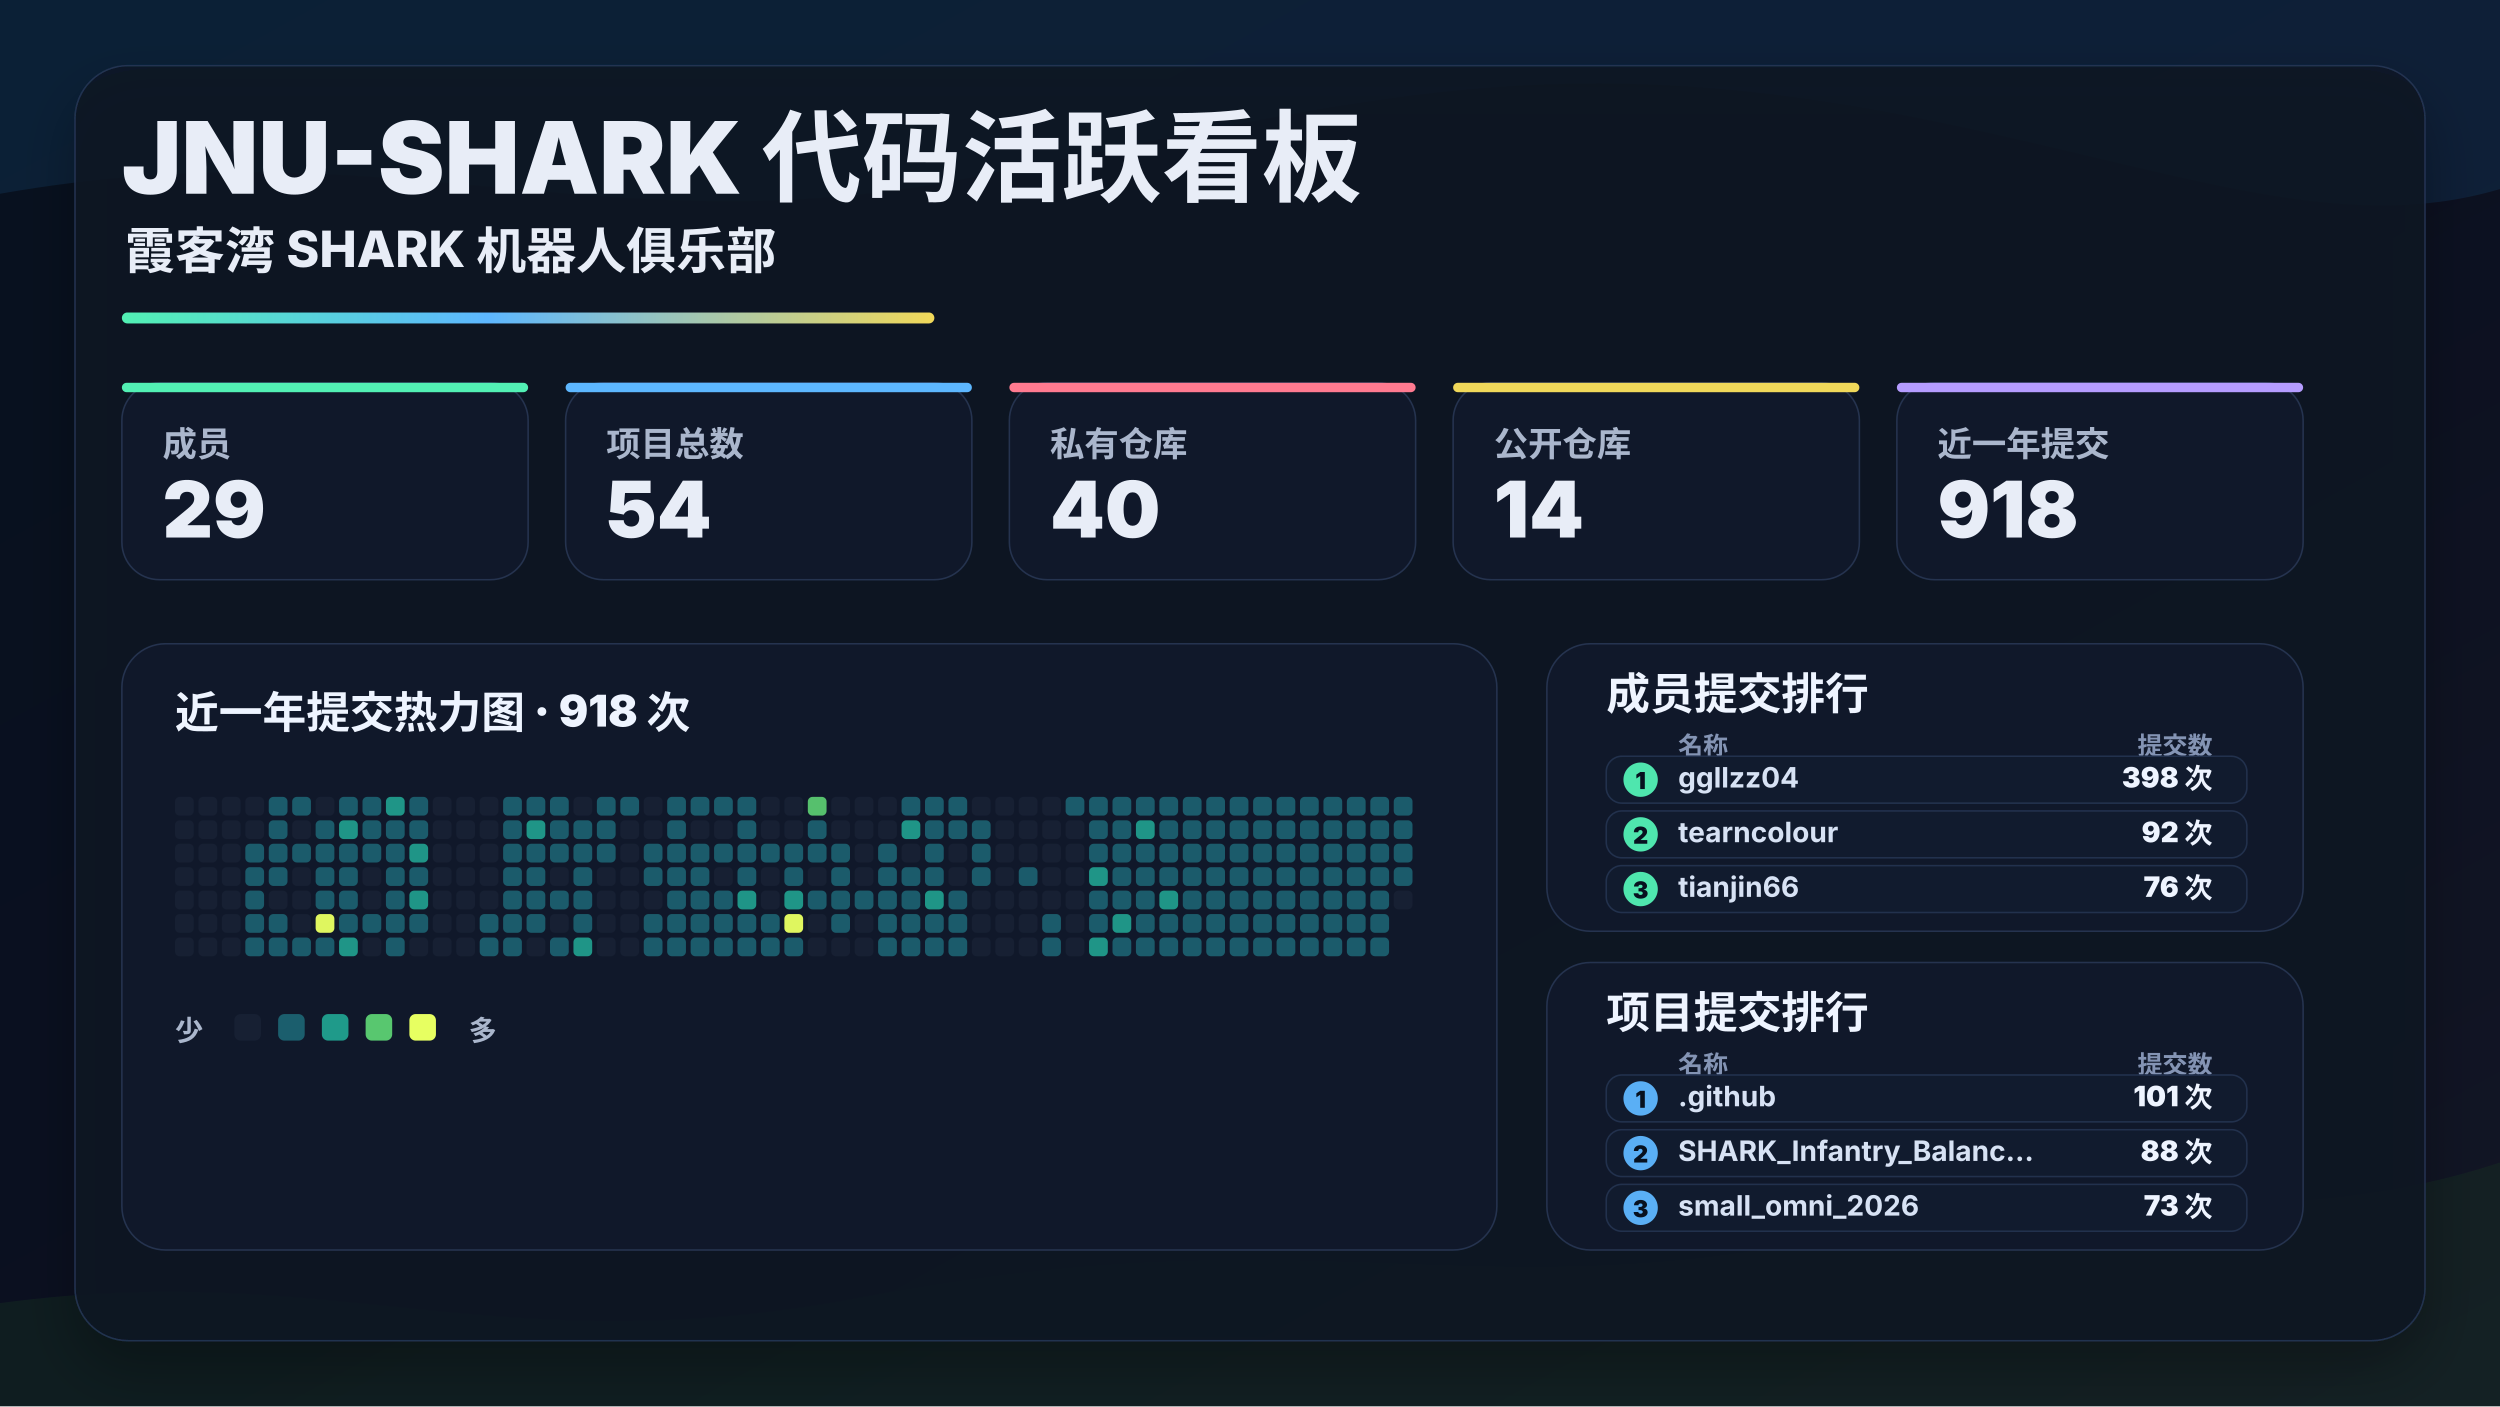
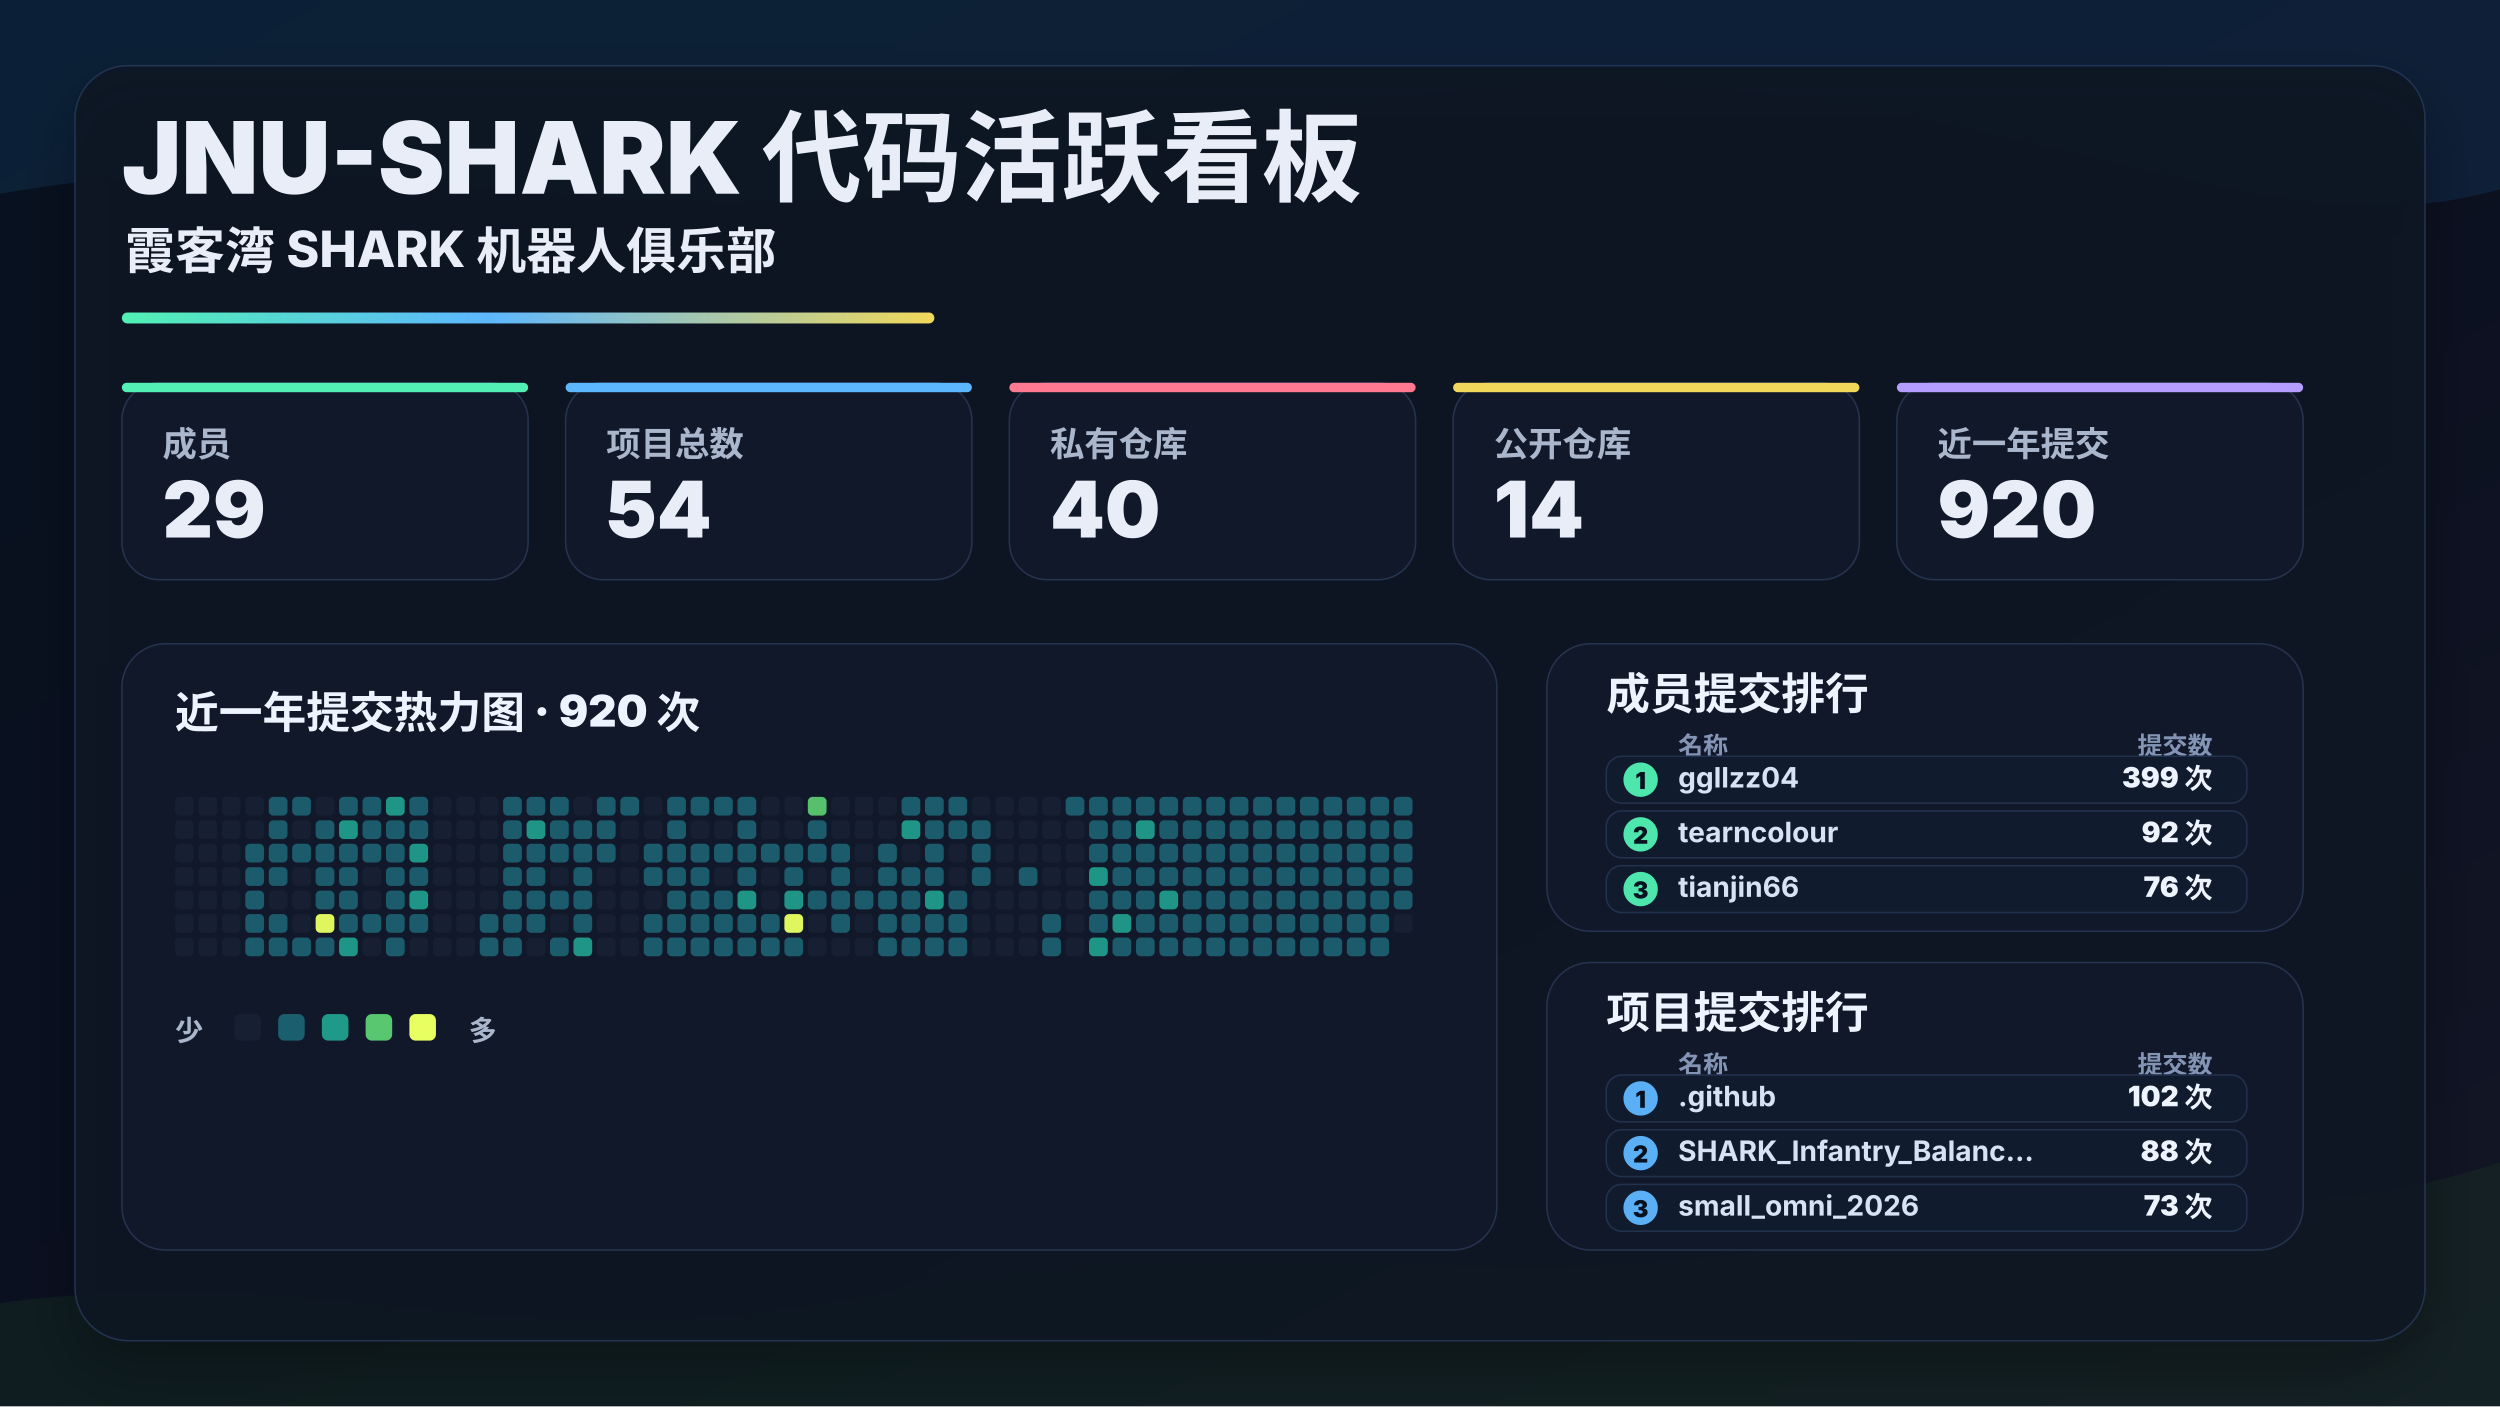
<svg xmlns="http://www.w3.org/2000/svg" width="1600" height="900" viewBox="0 0 1600 900" role="img" aria-labelledby="title desc">
  <defs>
    <linearGradient id="bg" x1="0" y1="0" x2="1" y2="1">
      <stop offset="0" stop-color="#07111f" />
      <stop offset="0.52" stop-color="#0b1020" />
      <stop offset="1" stop-color="#131625" />
    </linearGradient>
    <linearGradient id="hero" x1="0" y1="0" x2="1" y2="0">
      <stop offset="0" stop-color="#52f0b4" />
      <stop offset="0.45" stop-color="#5db7ff" />
      <stop offset="1" stop-color="#f0d85a" />
    </linearGradient>
    <filter id="softShadow" x="-10%" y="-10%" width="120%" height="120%">
      <feDropShadow dx="0" dy="18" stdDeviation="18" flood-color="#000000" flood-opacity="0.32" />
    </filter>
  </defs>
  <style>
    text { font-family: Inter, ui-sans-serif, system-ui, -apple-system, BlinkMacSystemFont, "Segoe UI", "PingFang SC", "Microsoft YaHei", sans-serif; fill: #e8edf7; }
    .title { font-size: 64px; font-weight: 900; letter-spacing: 0; }
    .subtitle { font-size: 32px; font-weight: 780; fill: #e8edf7; }
    .label { font-size: 22px; fill: #aab6cc; font-weight: 760; }
    .stat { font-size: 50px; font-weight: 900; }
    .section-title { font-size: 28px; font-weight: 860; fill: #eef4ff; }
    .table-head { font-size: 16px; fill: #8494b4; font-weight: 720; }
    .row-name { font-size: 18px; fill: #d7e2f4; font-weight: 720; }
    .row-value { font-size: 18px; fill: #eef4ff; font-weight: 860; }
    .rank { font-size: 15px; fill: #07111f; font-weight: 900; }
    .tiny { font-size: 18px; fill: #aab6cc; font-weight: 620; }
  </style>
  <rect width="1600" height="900" fill="url(#bg)" />
  <path d="M0 124 C250 80 385 160 620 114 C860 67 982 28 1220 74 C1392 108 1495 152 1600 121 L1600 0 L0 0 Z" fill="#12385c" opacity="0.38" />
  <path d="M0 834 C216 805 318 875 553 830 C835 776 935 837 1160 794 C1350 758 1464 789 1600 744 L1600 900 L0 900 Z" fill="#173622" opacity="0.36" />
  <g filter="url(#softShadow)">
    <rect x="48" y="42" width="1504" height="816" rx="34" fill="#0b1324" opacity="0.88" stroke="#263654" />
  </g>
  <text x="78" y="124" class="title">JNU-SHARK 代码活跃看板</text>
  <text x="80" y="172" class="subtitle">霞客湾 SHARK 机器人俱乐部</text>
  <rect x="78" y="200" width="520" height="7" rx="3.5" fill="url(#hero)" />
  <g>
    <rect x="78" y="245" width="260" height="126" rx="24" fill="#10182a" stroke="#25334f" />
    <rect x="78" y="245" width="260" height="6" rx="3" fill="#52f0b4" />
    <text x="104" y="292" class="label">成员</text>
    <text x="104" y="344" class="stat">29</text>
  </g>
  <g>
    <rect x="362" y="245" width="260" height="126" rx="24" fill="#10182a" stroke="#25334f" />
    <rect x="362" y="245" width="260" height="6" rx="3" fill="#5db7ff" />
    <text x="388" y="292" class="label">项目总数</text>
    <text x="388" y="344" class="stat">54</text>
  </g>
  <g>
    <rect x="646" y="245" width="260" height="126" rx="24" fill="#10182a" stroke="#25334f" />
    <rect x="646" y="245" width="260" height="6" rx="3" fill="#ff7a90" />
    <text x="672" y="292" class="label">私有仓库</text>
    <text x="672" y="344" class="stat">40</text>
  </g>
  <g>
    <rect x="930" y="245" width="260" height="126" rx="24" fill="#10182a" stroke="#25334f" />
    <rect x="930" y="245" width="260" height="6" rx="3" fill="#f0d85a" />
    <text x="956" y="292" class="label">公开仓库</text>
    <text x="956" y="344" class="stat">14</text>
  </g>
  <g>
    <rect x="1214" y="245" width="260" height="126" rx="24" fill="#10182a" stroke="#25334f" />
    <rect x="1214" y="245" width="260" height="6" rx="3" fill="#b59cff" />
    <text x="1240" y="292" class="label">近一年提交</text>
-     <text x="1240" y="344" class="stat">918</text>
+     <text x="1240" y="344" class="stat">920</text>
  </g>
  <rect x="78" y="412" width="880" height="388" rx="28" fill="#10182a" stroke="#25334f" />
-   <text x="112" y="466" class="section-title">近一年提交热力图 · 918 次</text>
+   <text x="112" y="466" class="section-title">近一年提交热力图 · 920 次</text>
  <rect x="112" y="510" width="12" height="12" rx="3" fill="#172033" opacity="0.96" />
  <rect x="112" y="525" width="12" height="12" rx="3" fill="#172033" opacity="0.96" />
  <rect x="112" y="540" width="12" height="12" rx="3" fill="#172033" opacity="0.96" />
  <rect x="112" y="555" width="12" height="12" rx="3" fill="#172033" opacity="0.96" />
  <rect x="112" y="570" width="12" height="12" rx="3" fill="#172033" opacity="0.96" />
  <rect x="112" y="585" width="12" height="12" rx="3" fill="#172033" opacity="0.96" />
  <rect x="112" y="600" width="12" height="12" rx="3" fill="#172033" opacity="0.96" />
  <rect x="127" y="510" width="12" height="12" rx="3" fill="#172033" opacity="0.96" />
  <rect x="127" y="525" width="12" height="12" rx="3" fill="#172033" opacity="0.96" />
  <rect x="127" y="540" width="12" height="12" rx="3" fill="#172033" opacity="0.96" />
  <rect x="127" y="555" width="12" height="12" rx="3" fill="#172033" opacity="0.96" />
  <rect x="127" y="570" width="12" height="12" rx="3" fill="#172033" opacity="0.96" />
  <rect x="127" y="585" width="12" height="12" rx="3" fill="#172033" opacity="0.96" />
  <rect x="127" y="600" width="12" height="12" rx="3" fill="#172033" opacity="0.96" />
  <rect x="142" y="510" width="12" height="12" rx="3" fill="#172033" opacity="0.96" />
  <rect x="142" y="525" width="12" height="12" rx="3" fill="#172033" opacity="0.96" />
  <rect x="142" y="540" width="12" height="12" rx="3" fill="#172033" opacity="0.96" />
  <rect x="142" y="555" width="12" height="12" rx="3" fill="#172033" opacity="0.96" />
  <rect x="142" y="570" width="12" height="12" rx="3" fill="#172033" opacity="0.96" />
  <rect x="142" y="585" width="12" height="12" rx="3" fill="#172033" opacity="0.96" />
  <rect x="142" y="600" width="12" height="12" rx="3" fill="#172033" opacity="0.96" />
  <rect x="157" y="510" width="12" height="12" rx="3" fill="#172033" opacity="0.96" />
  <rect x="157" y="525" width="12" height="12" rx="3" fill="#172033" opacity="0.96" />
  <rect x="157" y="540" width="12" height="12" rx="3" fill="#1b5e6d" opacity="0.96" />
  <rect x="157" y="555" width="12" height="12" rx="3" fill="#1b5e6d" opacity="0.96" />
  <rect x="157" y="570" width="12" height="12" rx="3" fill="#1b5e6d" opacity="0.96" />
  <rect x="157" y="585" width="12" height="12" rx="3" fill="#1b5e6d" opacity="0.96" />
  <rect x="157" y="600" width="12" height="12" rx="3" fill="#1b5e6d" opacity="0.96" />
  <rect x="172" y="510" width="12" height="12" rx="3" fill="#1b5e6d" opacity="0.96" />
  <rect x="172" y="525" width="12" height="12" rx="3" fill="#1b5e6d" opacity="0.96" />
  <rect x="172" y="540" width="12" height="12" rx="3" fill="#1b5e6d" opacity="0.96" />
  <rect x="172" y="555" width="12" height="12" rx="3" fill="#1b5e6d" opacity="0.96" />
  <rect x="172" y="570" width="12" height="12" rx="3" fill="#172033" opacity="0.96" />
  <rect x="172" y="585" width="12" height="12" rx="3" fill="#1b5e6d" opacity="0.96" />
  <rect x="172" y="600" width="12" height="12" rx="3" fill="#1b5e6d" opacity="0.96" />
  <rect x="187" y="510" width="12" height="12" rx="3" fill="#1b5e6d" opacity="0.96" />
  <rect x="187" y="525" width="12" height="12" rx="3" fill="#172033" opacity="0.96" />
  <rect x="187" y="540" width="12" height="12" rx="3" fill="#1b5e6d" opacity="0.96" />
  <rect x="187" y="555" width="12" height="12" rx="3" fill="#172033" opacity="0.96" />
  <rect x="187" y="570" width="12" height="12" rx="3" fill="#172033" opacity="0.96" />
  <rect x="187" y="585" width="12" height="12" rx="3" fill="#172033" opacity="0.96" />
  <rect x="187" y="600" width="12" height="12" rx="3" fill="#1b5e6d" opacity="0.96" />
  <rect x="202" y="510" width="12" height="12" rx="3" fill="#172033" opacity="0.96" />
  <rect x="202" y="525" width="12" height="12" rx="3" fill="#1b5e6d" opacity="0.96" />
  <rect x="202" y="540" width="12" height="12" rx="3" fill="#1b5e6d" opacity="0.96" />
  <rect x="202" y="555" width="12" height="12" rx="3" fill="#1b5e6d" opacity="0.96" />
  <rect x="202" y="570" width="12" height="12" rx="3" fill="#1b5e6d" opacity="0.96" />
  <rect x="202" y="585" width="12" height="12" rx="3" fill="#e7ff61" opacity="0.96" />
  <rect x="202" y="600" width="12" height="12" rx="3" fill="#1b5e6d" opacity="0.96" />
  <rect x="217" y="510" width="12" height="12" rx="3" fill="#1b5e6d" opacity="0.96" />
  <rect x="217" y="525" width="12" height="12" rx="3" fill="#1f9a8a" opacity="0.96" />
  <rect x="217" y="540" width="12" height="12" rx="3" fill="#1b5e6d" opacity="0.96" />
  <rect x="217" y="555" width="12" height="12" rx="3" fill="#1b5e6d" opacity="0.96" />
  <rect x="217" y="570" width="12" height="12" rx="3" fill="#1b5e6d" opacity="0.96" />
  <rect x="217" y="585" width="12" height="12" rx="3" fill="#1b5e6d" opacity="0.96" />
  <rect x="217" y="600" width="12" height="12" rx="3" fill="#1f9a8a" opacity="0.96" />
  <rect x="232" y="510" width="12" height="12" rx="3" fill="#1b5e6d" opacity="0.96" />
  <rect x="232" y="525" width="12" height="12" rx="3" fill="#1b5e6d" opacity="0.96" />
  <rect x="232" y="540" width="12" height="12" rx="3" fill="#1b5e6d" opacity="0.96" />
  <rect x="232" y="555" width="12" height="12" rx="3" fill="#172033" opacity="0.96" />
  <rect x="232" y="570" width="12" height="12" rx="3" fill="#172033" opacity="0.96" />
  <rect x="232" y="585" width="12" height="12" rx="3" fill="#1b5e6d" opacity="0.96" />
  <rect x="232" y="600" width="12" height="12" rx="3" fill="#172033" opacity="0.96" />
  <rect x="247" y="510" width="12" height="12" rx="3" fill="#1f9a8a" opacity="0.96" />
  <rect x="247" y="525" width="12" height="12" rx="3" fill="#1b5e6d" opacity="0.96" />
  <rect x="247" y="540" width="12" height="12" rx="3" fill="#1b5e6d" opacity="0.96" />
  <rect x="247" y="555" width="12" height="12" rx="3" fill="#1b5e6d" opacity="0.96" />
  <rect x="247" y="570" width="12" height="12" rx="3" fill="#1b5e6d" opacity="0.96" />
  <rect x="247" y="585" width="12" height="12" rx="3" fill="#1b5e6d" opacity="0.96" />
  <rect x="247" y="600" width="12" height="12" rx="3" fill="#1b5e6d" opacity="0.96" />
  <rect x="262" y="510" width="12" height="12" rx="3" fill="#1b5e6d" opacity="0.96" />
  <rect x="262" y="525" width="12" height="12" rx="3" fill="#1b5e6d" opacity="0.96" />
  <rect x="262" y="540" width="12" height="12" rx="3" fill="#1f9a8a" opacity="0.96" />
  <rect x="262" y="555" width="12" height="12" rx="3" fill="#1b5e6d" opacity="0.96" />
  <rect x="262" y="570" width="12" height="12" rx="3" fill="#1f9a8a" opacity="0.96" />
  <rect x="262" y="585" width="12" height="12" rx="3" fill="#1b5e6d" opacity="0.96" />
  <rect x="262" y="600" width="12" height="12" rx="3" fill="#172033" opacity="0.96" />
  <rect x="277" y="510" width="12" height="12" rx="3" fill="#172033" opacity="0.96" />
  <rect x="277" y="525" width="12" height="12" rx="3" fill="#172033" opacity="0.96" />
  <rect x="277" y="540" width="12" height="12" rx="3" fill="#172033" opacity="0.96" />
  <rect x="277" y="555" width="12" height="12" rx="3" fill="#172033" opacity="0.96" />
  <rect x="277" y="570" width="12" height="12" rx="3" fill="#172033" opacity="0.96" />
  <rect x="277" y="585" width="12" height="12" rx="3" fill="#172033" opacity="0.96" />
  <rect x="277" y="600" width="12" height="12" rx="3" fill="#172033" opacity="0.96" />
  <rect x="292" y="510" width="12" height="12" rx="3" fill="#172033" opacity="0.96" />
  <rect x="292" y="525" width="12" height="12" rx="3" fill="#172033" opacity="0.96" />
  <rect x="292" y="540" width="12" height="12" rx="3" fill="#172033" opacity="0.96" />
  <rect x="292" y="555" width="12" height="12" rx="3" fill="#172033" opacity="0.96" />
  <rect x="292" y="570" width="12" height="12" rx="3" fill="#172033" opacity="0.96" />
  <rect x="292" y="585" width="12" height="12" rx="3" fill="#172033" opacity="0.96" />
  <rect x="292" y="600" width="12" height="12" rx="3" fill="#172033" opacity="0.96" />
  <rect x="307" y="510" width="12" height="12" rx="3" fill="#172033" opacity="0.96" />
  <rect x="307" y="525" width="12" height="12" rx="3" fill="#172033" opacity="0.96" />
  <rect x="307" y="540" width="12" height="12" rx="3" fill="#172033" opacity="0.96" />
  <rect x="307" y="555" width="12" height="12" rx="3" fill="#172033" opacity="0.96" />
  <rect x="307" y="570" width="12" height="12" rx="3" fill="#172033" opacity="0.96" />
  <rect x="307" y="585" width="12" height="12" rx="3" fill="#1b5e6d" opacity="0.96" />
  <rect x="307" y="600" width="12" height="12" rx="3" fill="#1b5e6d" opacity="0.96" />
  <rect x="322" y="510" width="12" height="12" rx="3" fill="#1b5e6d" opacity="0.96" />
  <rect x="322" y="525" width="12" height="12" rx="3" fill="#1b5e6d" opacity="0.96" />
  <rect x="322" y="540" width="12" height="12" rx="3" fill="#1b5e6d" opacity="0.96" />
  <rect x="322" y="555" width="12" height="12" rx="3" fill="#1b5e6d" opacity="0.96" />
  <rect x="322" y="570" width="12" height="12" rx="3" fill="#1b5e6d" opacity="0.96" />
  <rect x="322" y="585" width="12" height="12" rx="3" fill="#1b5e6d" opacity="0.96" />
  <rect x="322" y="600" width="12" height="12" rx="3" fill="#1b5e6d" opacity="0.96" />
  <rect x="337" y="510" width="12" height="12" rx="3" fill="#1b5e6d" opacity="0.96" />
  <rect x="337" y="525" width="12" height="12" rx="3" fill="#1f9a8a" opacity="0.96" />
  <rect x="337" y="540" width="12" height="12" rx="3" fill="#1b5e6d" opacity="0.96" />
  <rect x="337" y="555" width="12" height="12" rx="3" fill="#1b5e6d" opacity="0.96" />
  <rect x="337" y="570" width="12" height="12" rx="3" fill="#1b5e6d" opacity="0.96" />
  <rect x="337" y="585" width="12" height="12" rx="3" fill="#1b5e6d" opacity="0.96" />
  <rect x="337" y="600" width="12" height="12" rx="3" fill="#172033" opacity="0.96" />
  <rect x="352" y="510" width="12" height="12" rx="3" fill="#1b5e6d" opacity="0.96" />
  <rect x="352" y="525" width="12" height="12" rx="3" fill="#1b5e6d" opacity="0.96" />
  <rect x="352" y="540" width="12" height="12" rx="3" fill="#1b5e6d" opacity="0.96" />
  <rect x="352" y="555" width="12" height="12" rx="3" fill="#172033" opacity="0.96" />
  <rect x="352" y="570" width="12" height="12" rx="3" fill="#1b5e6d" opacity="0.96" />
  <rect x="352" y="585" width="12" height="12" rx="3" fill="#172033" opacity="0.96" />
  <rect x="352" y="600" width="12" height="12" rx="3" fill="#1b5e6d" opacity="0.96" />
  <rect x="367" y="510" width="12" height="12" rx="3" fill="#172033" opacity="0.96" />
  <rect x="367" y="525" width="12" height="12" rx="3" fill="#1b5e6d" opacity="0.96" />
  <rect x="367" y="540" width="12" height="12" rx="3" fill="#1b5e6d" opacity="0.96" />
  <rect x="367" y="555" width="12" height="12" rx="3" fill="#1b5e6d" opacity="0.96" />
  <rect x="367" y="570" width="12" height="12" rx="3" fill="#1b5e6d" opacity="0.96" />
  <rect x="367" y="585" width="12" height="12" rx="3" fill="#1b5e6d" opacity="0.96" />
  <rect x="367" y="600" width="12" height="12" rx="3" fill="#1f9a8a" opacity="0.96" />
  <rect x="382" y="510" width="12" height="12" rx="3" fill="#1b5e6d" opacity="0.96" />
  <rect x="382" y="525" width="12" height="12" rx="3" fill="#1b5e6d" opacity="0.96" />
  <rect x="382" y="540" width="12" height="12" rx="3" fill="#1b5e6d" opacity="0.96" />
  <rect x="382" y="555" width="12" height="12" rx="3" fill="#172033" opacity="0.96" />
  <rect x="382" y="570" width="12" height="12" rx="3" fill="#172033" opacity="0.96" />
  <rect x="382" y="585" width="12" height="12" rx="3" fill="#172033" opacity="0.96" />
  <rect x="382" y="600" width="12" height="12" rx="3" fill="#172033" opacity="0.96" />
  <rect x="397" y="510" width="12" height="12" rx="3" fill="#1b5e6d" opacity="0.96" />
  <rect x="397" y="525" width="12" height="12" rx="3" fill="#172033" opacity="0.96" />
  <rect x="397" y="540" width="12" height="12" rx="3" fill="#172033" opacity="0.96" />
  <rect x="397" y="555" width="12" height="12" rx="3" fill="#172033" opacity="0.96" />
  <rect x="397" y="570" width="12" height="12" rx="3" fill="#172033" opacity="0.96" />
  <rect x="397" y="585" width="12" height="12" rx="3" fill="#172033" opacity="0.96" />
  <rect x="397" y="600" width="12" height="12" rx="3" fill="#172033" opacity="0.96" />
  <rect x="412" y="510" width="12" height="12" rx="3" fill="#172033" opacity="0.96" />
  <rect x="412" y="525" width="12" height="12" rx="3" fill="#172033" opacity="0.96" />
  <rect x="412" y="540" width="12" height="12" rx="3" fill="#1b5e6d" opacity="0.96" />
  <rect x="412" y="555" width="12" height="12" rx="3" fill="#1b5e6d" opacity="0.96" />
  <rect x="412" y="570" width="12" height="12" rx="3" fill="#172033" opacity="0.96" />
  <rect x="412" y="585" width="12" height="12" rx="3" fill="#1b5e6d" opacity="0.96" />
  <rect x="412" y="600" width="12" height="12" rx="3" fill="#1b5e6d" opacity="0.96" />
  <rect x="427" y="510" width="12" height="12" rx="3" fill="#1b5e6d" opacity="0.96" />
  <rect x="427" y="525" width="12" height="12" rx="3" fill="#1b5e6d" opacity="0.96" />
  <rect x="427" y="540" width="12" height="12" rx="3" fill="#1b5e6d" opacity="0.96" />
  <rect x="427" y="555" width="12" height="12" rx="3" fill="#1b5e6d" opacity="0.96" />
  <rect x="427" y="570" width="12" height="12" rx="3" fill="#1b5e6d" opacity="0.96" />
  <rect x="427" y="585" width="12" height="12" rx="3" fill="#1b5e6d" opacity="0.96" />
  <rect x="427" y="600" width="12" height="12" rx="3" fill="#1b5e6d" opacity="0.96" />
  <rect x="442" y="510" width="12" height="12" rx="3" fill="#1b5e6d" opacity="0.96" />
  <rect x="442" y="525" width="12" height="12" rx="3" fill="#172033" opacity="0.96" />
  <rect x="442" y="540" width="12" height="12" rx="3" fill="#1b5e6d" opacity="0.96" />
  <rect x="442" y="555" width="12" height="12" rx="3" fill="#1b5e6d" opacity="0.96" />
  <rect x="442" y="570" width="12" height="12" rx="3" fill="#1b5e6d" opacity="0.96" />
  <rect x="442" y="585" width="12" height="12" rx="3" fill="#1b5e6d" opacity="0.96" />
  <rect x="442" y="600" width="12" height="12" rx="3" fill="#1b5e6d" opacity="0.96" />
  <rect x="457" y="510" width="12" height="12" rx="3" fill="#1b5e6d" opacity="0.96" />
  <rect x="457" y="525" width="12" height="12" rx="3" fill="#172033" opacity="0.96" />
  <rect x="457" y="540" width="12" height="12" rx="3" fill="#1b5e6d" opacity="0.96" />
  <rect x="457" y="555" width="12" height="12" rx="3" fill="#172033" opacity="0.96" />
  <rect x="457" y="570" width="12" height="12" rx="3" fill="#1b5e6d" opacity="0.96" />
  <rect x="457" y="585" width="12" height="12" rx="3" fill="#1b5e6d" opacity="0.96" />
  <rect x="457" y="600" width="12" height="12" rx="3" fill="#1b5e6d" opacity="0.96" />
  <rect x="472" y="510" width="12" height="12" rx="3" fill="#1b5e6d" opacity="0.96" />
  <rect x="472" y="525" width="12" height="12" rx="3" fill="#1b5e6d" opacity="0.96" />
  <rect x="472" y="540" width="12" height="12" rx="3" fill="#1b5e6d" opacity="0.96" />
  <rect x="472" y="555" width="12" height="12" rx="3" fill="#1b5e6d" opacity="0.96" />
  <rect x="472" y="570" width="12" height="12" rx="3" fill="#1f9a8a" opacity="0.96" />
  <rect x="472" y="585" width="12" height="12" rx="3" fill="#1b5e6d" opacity="0.96" />
  <rect x="472" y="600" width="12" height="12" rx="3" fill="#1b5e6d" opacity="0.96" />
  <rect x="487" y="510" width="12" height="12" rx="3" fill="#172033" opacity="0.96" />
  <rect x="487" y="525" width="12" height="12" rx="3" fill="#172033" opacity="0.96" />
  <rect x="487" y="540" width="12" height="12" rx="3" fill="#1b5e6d" opacity="0.96" />
  <rect x="487" y="555" width="12" height="12" rx="3" fill="#172033" opacity="0.96" />
  <rect x="487" y="570" width="12" height="12" rx="3" fill="#172033" opacity="0.96" />
  <rect x="487" y="585" width="12" height="12" rx="3" fill="#1b5e6d" opacity="0.96" />
  <rect x="487" y="600" width="12" height="12" rx="3" fill="#1b5e6d" opacity="0.96" />
  <rect x="502" y="510" width="12" height="12" rx="3" fill="#172033" opacity="0.96" />
  <rect x="502" y="525" width="12" height="12" rx="3" fill="#172033" opacity="0.96" />
  <rect x="502" y="540" width="12" height="12" rx="3" fill="#1b5e6d" opacity="0.96" />
  <rect x="502" y="555" width="12" height="12" rx="3" fill="#1b5e6d" opacity="0.96" />
  <rect x="502" y="570" width="12" height="12" rx="3" fill="#1f9a8a" opacity="0.96" />
  <rect x="502" y="585" width="12" height="12" rx="3" fill="#e7ff61" opacity="0.96" />
  <rect x="502" y="600" width="12" height="12" rx="3" fill="#1b5e6d" opacity="0.96" />
  <rect x="517" y="510" width="12" height="12" rx="3" fill="#58c76f" opacity="0.96" />
  <rect x="517" y="525" width="12" height="12" rx="3" fill="#1b5e6d" opacity="0.96" />
  <rect x="517" y="540" width="12" height="12" rx="3" fill="#1b5e6d" opacity="0.96" />
  <rect x="517" y="555" width="12" height="12" rx="3" fill="#172033" opacity="0.96" />
  <rect x="517" y="570" width="12" height="12" rx="3" fill="#1b5e6d" opacity="0.96" />
  <rect x="517" y="585" width="12" height="12" rx="3" fill="#172033" opacity="0.96" />
  <rect x="517" y="600" width="12" height="12" rx="3" fill="#172033" opacity="0.96" />
  <rect x="532" y="510" width="12" height="12" rx="3" fill="#172033" opacity="0.96" />
  <rect x="532" y="525" width="12" height="12" rx="3" fill="#172033" opacity="0.96" />
  <rect x="532" y="540" width="12" height="12" rx="3" fill="#1b5e6d" opacity="0.96" />
  <rect x="532" y="555" width="12" height="12" rx="3" fill="#1b5e6d" opacity="0.96" />
  <rect x="532" y="570" width="12" height="12" rx="3" fill="#1b5e6d" opacity="0.96" />
  <rect x="532" y="585" width="12" height="12" rx="3" fill="#1b5e6d" opacity="0.96" />
  <rect x="532" y="600" width="12" height="12" rx="3" fill="#172033" opacity="0.96" />
  <rect x="547" y="510" width="12" height="12" rx="3" fill="#172033" opacity="0.96" />
  <rect x="547" y="525" width="12" height="12" rx="3" fill="#172033" opacity="0.96" />
  <rect x="547" y="540" width="12" height="12" rx="3" fill="#172033" opacity="0.96" />
  <rect x="547" y="555" width="12" height="12" rx="3" fill="#172033" opacity="0.96" />
  <rect x="547" y="570" width="12" height="12" rx="3" fill="#1b5e6d" opacity="0.96" />
  <rect x="547" y="585" width="12" height="12" rx="3" fill="#172033" opacity="0.96" />
  <rect x="547" y="600" width="12" height="12" rx="3" fill="#172033" opacity="0.96" />
  <rect x="562" y="510" width="12" height="12" rx="3" fill="#172033" opacity="0.96" />
  <rect x="562" y="525" width="12" height="12" rx="3" fill="#172033" opacity="0.96" />
  <rect x="562" y="540" width="12" height="12" rx="3" fill="#1b5e6d" opacity="0.96" />
  <rect x="562" y="555" width="12" height="12" rx="3" fill="#1b5e6d" opacity="0.96" />
  <rect x="562" y="570" width="12" height="12" rx="3" fill="#1b5e6d" opacity="0.96" />
  <rect x="562" y="585" width="12" height="12" rx="3" fill="#1b5e6d" opacity="0.96" />
  <rect x="562" y="600" width="12" height="12" rx="3" fill="#1b5e6d" opacity="0.96" />
  <rect x="577" y="510" width="12" height="12" rx="3" fill="#1b5e6d" opacity="0.96" />
  <rect x="577" y="525" width="12" height="12" rx="3" fill="#1f9a8a" opacity="0.96" />
  <rect x="577" y="540" width="12" height="12" rx="3" fill="#172033" opacity="0.96" />
  <rect x="577" y="555" width="12" height="12" rx="3" fill="#1b5e6d" opacity="0.96" />
  <rect x="577" y="570" width="12" height="12" rx="3" fill="#1b5e6d" opacity="0.96" />
  <rect x="577" y="585" width="12" height="12" rx="3" fill="#1b5e6d" opacity="0.96" />
  <rect x="577" y="600" width="12" height="12" rx="3" fill="#1b5e6d" opacity="0.96" />
  <rect x="592" y="510" width="12" height="12" rx="3" fill="#1b5e6d" opacity="0.96" />
  <rect x="592" y="525" width="12" height="12" rx="3" fill="#1b5e6d" opacity="0.96" />
  <rect x="592" y="540" width="12" height="12" rx="3" fill="#1b5e6d" opacity="0.96" />
  <rect x="592" y="555" width="12" height="12" rx="3" fill="#1b5e6d" opacity="0.96" />
  <rect x="592" y="570" width="12" height="12" rx="3" fill="#1f9a8a" opacity="0.96" />
  <rect x="592" y="585" width="12" height="12" rx="3" fill="#1b5e6d" opacity="0.96" />
  <rect x="592" y="600" width="12" height="12" rx="3" fill="#1b5e6d" opacity="0.96" />
  <rect x="607" y="510" width="12" height="12" rx="3" fill="#1b5e6d" opacity="0.96" />
  <rect x="607" y="525" width="12" height="12" rx="3" fill="#1b5e6d" opacity="0.96" />
  <rect x="607" y="540" width="12" height="12" rx="3" fill="#172033" opacity="0.96" />
  <rect x="607" y="555" width="12" height="12" rx="3" fill="#172033" opacity="0.96" />
  <rect x="607" y="570" width="12" height="12" rx="3" fill="#1b5e6d" opacity="0.96" />
  <rect x="607" y="585" width="12" height="12" rx="3" fill="#1b5e6d" opacity="0.96" />
  <rect x="607" y="600" width="12" height="12" rx="3" fill="#1b5e6d" opacity="0.96" />
  <rect x="622" y="510" width="12" height="12" rx="3" fill="#172033" opacity="0.96" />
  <rect x="622" y="525" width="12" height="12" rx="3" fill="#1b5e6d" opacity="0.96" />
  <rect x="622" y="540" width="12" height="12" rx="3" fill="#1b5e6d" opacity="0.96" />
  <rect x="622" y="555" width="12" height="12" rx="3" fill="#1b5e6d" opacity="0.96" />
  <rect x="622" y="570" width="12" height="12" rx="3" fill="#172033" opacity="0.96" />
  <rect x="622" y="585" width="12" height="12" rx="3" fill="#172033" opacity="0.96" />
  <rect x="622" y="600" width="12" height="12" rx="3" fill="#172033" opacity="0.96" />
  <rect x="637" y="510" width="12" height="12" rx="3" fill="#172033" opacity="0.96" />
  <rect x="637" y="525" width="12" height="12" rx="3" fill="#172033" opacity="0.96" />
  <rect x="637" y="540" width="12" height="12" rx="3" fill="#172033" opacity="0.96" />
  <rect x="637" y="555" width="12" height="12" rx="3" fill="#172033" opacity="0.96" />
  <rect x="637" y="570" width="12" height="12" rx="3" fill="#172033" opacity="0.96" />
  <rect x="637" y="585" width="12" height="12" rx="3" fill="#172033" opacity="0.96" />
  <rect x="637" y="600" width="12" height="12" rx="3" fill="#172033" opacity="0.96" />
  <rect x="652" y="510" width="12" height="12" rx="3" fill="#172033" opacity="0.96" />
  <rect x="652" y="525" width="12" height="12" rx="3" fill="#172033" opacity="0.96" />
  <rect x="652" y="540" width="12" height="12" rx="3" fill="#172033" opacity="0.96" />
  <rect x="652" y="555" width="12" height="12" rx="3" fill="#1b5e6d" opacity="0.96" />
  <rect x="652" y="570" width="12" height="12" rx="3" fill="#172033" opacity="0.96" />
  <rect x="652" y="585" width="12" height="12" rx="3" fill="#172033" opacity="0.96" />
  <rect x="652" y="600" width="12" height="12" rx="3" fill="#172033" opacity="0.96" />
  <rect x="667" y="510" width="12" height="12" rx="3" fill="#172033" opacity="0.96" />
  <rect x="667" y="525" width="12" height="12" rx="3" fill="#172033" opacity="0.96" />
  <rect x="667" y="540" width="12" height="12" rx="3" fill="#172033" opacity="0.96" />
  <rect x="667" y="555" width="12" height="12" rx="3" fill="#172033" opacity="0.96" />
  <rect x="667" y="570" width="12" height="12" rx="3" fill="#172033" opacity="0.96" />
  <rect x="667" y="585" width="12" height="12" rx="3" fill="#1b5e6d" opacity="0.96" />
  <rect x="667" y="600" width="12" height="12" rx="3" fill="#1b5e6d" opacity="0.96" />
  <rect x="682" y="510" width="12" height="12" rx="3" fill="#1b5e6d" opacity="0.96" />
  <rect x="682" y="525" width="12" height="12" rx="3" fill="#172033" opacity="0.96" />
  <rect x="682" y="540" width="12" height="12" rx="3" fill="#172033" opacity="0.96" />
  <rect x="682" y="555" width="12" height="12" rx="3" fill="#172033" opacity="0.96" />
  <rect x="682" y="570" width="12" height="12" rx="3" fill="#172033" opacity="0.96" />
  <rect x="682" y="585" width="12" height="12" rx="3" fill="#172033" opacity="0.96" />
  <rect x="682" y="600" width="12" height="12" rx="3" fill="#172033" opacity="0.96" />
  <rect x="697" y="510" width="12" height="12" rx="3" fill="#1b5e6d" opacity="0.96" />
  <rect x="697" y="525" width="12" height="12" rx="3" fill="#1b5e6d" opacity="0.96" />
  <rect x="697" y="540" width="12" height="12" rx="3" fill="#1b5e6d" opacity="0.96" />
  <rect x="697" y="555" width="12" height="12" rx="3" fill="#1f9a8a" opacity="0.96" />
  <rect x="697" y="570" width="12" height="12" rx="3" fill="#1b5e6d" opacity="0.96" />
  <rect x="697" y="585" width="12" height="12" rx="3" fill="#1b5e6d" opacity="0.96" />
  <rect x="697" y="600" width="12" height="12" rx="3" fill="#1f9a8a" opacity="0.96" />
  <rect x="712" y="510" width="12" height="12" rx="3" fill="#1b5e6d" opacity="0.96" />
  <rect x="712" y="525" width="12" height="12" rx="3" fill="#1b5e6d" opacity="0.96" />
  <rect x="712" y="540" width="12" height="12" rx="3" fill="#1b5e6d" opacity="0.96" />
  <rect x="712" y="555" width="12" height="12" rx="3" fill="#1b5e6d" opacity="0.96" />
  <rect x="712" y="570" width="12" height="12" rx="3" fill="#1b5e6d" opacity="0.96" />
  <rect x="712" y="585" width="12" height="12" rx="3" fill="#1f9a8a" opacity="0.96" />
  <rect x="712" y="600" width="12" height="12" rx="3" fill="#1b5e6d" opacity="0.96" />
  <rect x="727" y="510" width="12" height="12" rx="3" fill="#1b5e6d" opacity="0.96" />
  <rect x="727" y="525" width="12" height="12" rx="3" fill="#1f9a8a" opacity="0.96" />
  <rect x="727" y="540" width="12" height="12" rx="3" fill="#1b5e6d" opacity="0.96" />
  <rect x="727" y="555" width="12" height="12" rx="3" fill="#1b5e6d" opacity="0.96" />
  <rect x="727" y="570" width="12" height="12" rx="3" fill="#1b5e6d" opacity="0.96" />
  <rect x="727" y="585" width="12" height="12" rx="3" fill="#1b5e6d" opacity="0.96" />
  <rect x="727" y="600" width="12" height="12" rx="3" fill="#1b5e6d" opacity="0.96" />
  <rect x="742" y="510" width="12" height="12" rx="3" fill="#1b5e6d" opacity="0.96" />
  <rect x="742" y="525" width="12" height="12" rx="3" fill="#1b5e6d" opacity="0.96" />
  <rect x="742" y="540" width="12" height="12" rx="3" fill="#1b5e6d" opacity="0.96" />
  <rect x="742" y="555" width="12" height="12" rx="3" fill="#1b5e6d" opacity="0.96" />
  <rect x="742" y="570" width="12" height="12" rx="3" fill="#1f9a8a" opacity="0.96" />
  <rect x="742" y="585" width="12" height="12" rx="3" fill="#1b5e6d" opacity="0.96" />
  <rect x="742" y="600" width="12" height="12" rx="3" fill="#1b5e6d" opacity="0.96" />
  <rect x="757" y="510" width="12" height="12" rx="3" fill="#1b5e6d" opacity="0.96" />
  <rect x="757" y="525" width="12" height="12" rx="3" fill="#1b5e6d" opacity="0.96" />
  <rect x="757" y="540" width="12" height="12" rx="3" fill="#1b5e6d" opacity="0.96" />
  <rect x="757" y="555" width="12" height="12" rx="3" fill="#1b5e6d" opacity="0.96" />
  <rect x="757" y="570" width="12" height="12" rx="3" fill="#1b5e6d" opacity="0.96" />
  <rect x="757" y="585" width="12" height="12" rx="3" fill="#1b5e6d" opacity="0.96" />
  <rect x="757" y="600" width="12" height="12" rx="3" fill="#1b5e6d" opacity="0.96" />
  <rect x="772" y="510" width="12" height="12" rx="3" fill="#1b5e6d" opacity="0.96" />
  <rect x="772" y="525" width="12" height="12" rx="3" fill="#1b5e6d" opacity="0.96" />
  <rect x="772" y="540" width="12" height="12" rx="3" fill="#1b5e6d" opacity="0.96" />
  <rect x="772" y="555" width="12" height="12" rx="3" fill="#1b5e6d" opacity="0.96" />
  <rect x="772" y="570" width="12" height="12" rx="3" fill="#1b5e6d" opacity="0.96" />
  <rect x="772" y="585" width="12" height="12" rx="3" fill="#1b5e6d" opacity="0.96" />
  <rect x="772" y="600" width="12" height="12" rx="3" fill="#1b5e6d" opacity="0.96" />
  <rect x="787" y="510" width="12" height="12" rx="3" fill="#1b5e6d" opacity="0.96" />
  <rect x="787" y="525" width="12" height="12" rx="3" fill="#1b5e6d" opacity="0.96" />
  <rect x="787" y="540" width="12" height="12" rx="3" fill="#1b5e6d" opacity="0.96" />
  <rect x="787" y="555" width="12" height="12" rx="3" fill="#1b5e6d" opacity="0.96" />
  <rect x="787" y="570" width="12" height="12" rx="3" fill="#1b5e6d" opacity="0.96" />
  <rect x="787" y="585" width="12" height="12" rx="3" fill="#1b5e6d" opacity="0.96" />
  <rect x="787" y="600" width="12" height="12" rx="3" fill="#1b5e6d" opacity="0.96" />
  <rect x="802" y="510" width="12" height="12" rx="3" fill="#1b5e6d" opacity="0.96" />
  <rect x="802" y="525" width="12" height="12" rx="3" fill="#1b5e6d" opacity="0.96" />
  <rect x="802" y="540" width="12" height="12" rx="3" fill="#1b5e6d" opacity="0.96" />
  <rect x="802" y="555" width="12" height="12" rx="3" fill="#1b5e6d" opacity="0.96" />
  <rect x="802" y="570" width="12" height="12" rx="3" fill="#1b5e6d" opacity="0.96" />
  <rect x="802" y="585" width="12" height="12" rx="3" fill="#1b5e6d" opacity="0.96" />
  <rect x="802" y="600" width="12" height="12" rx="3" fill="#1b5e6d" opacity="0.96" />
  <rect x="817" y="510" width="12" height="12" rx="3" fill="#1b5e6d" opacity="0.96" />
  <rect x="817" y="525" width="12" height="12" rx="3" fill="#1b5e6d" opacity="0.96" />
  <rect x="817" y="540" width="12" height="12" rx="3" fill="#1b5e6d" opacity="0.96" />
  <rect x="817" y="555" width="12" height="12" rx="3" fill="#1b5e6d" opacity="0.96" />
  <rect x="817" y="570" width="12" height="12" rx="3" fill="#1b5e6d" opacity="0.96" />
  <rect x="817" y="585" width="12" height="12" rx="3" fill="#1b5e6d" opacity="0.96" />
  <rect x="817" y="600" width="12" height="12" rx="3" fill="#1b5e6d" opacity="0.96" />
  <rect x="832" y="510" width="12" height="12" rx="3" fill="#1b5e6d" opacity="0.96" />
  <rect x="832" y="525" width="12" height="12" rx="3" fill="#1b5e6d" opacity="0.96" />
  <rect x="832" y="540" width="12" height="12" rx="3" fill="#1b5e6d" opacity="0.96" />
  <rect x="832" y="555" width="12" height="12" rx="3" fill="#1b5e6d" opacity="0.96" />
  <rect x="832" y="570" width="12" height="12" rx="3" fill="#1b5e6d" opacity="0.96" />
  <rect x="832" y="585" width="12" height="12" rx="3" fill="#1b5e6d" opacity="0.96" />
  <rect x="832" y="600" width="12" height="12" rx="3" fill="#1b5e6d" opacity="0.96" />
  <rect x="847" y="510" width="12" height="12" rx="3" fill="#1b5e6d" opacity="0.96" />
  <rect x="847" y="525" width="12" height="12" rx="3" fill="#1b5e6d" opacity="0.96" />
  <rect x="847" y="540" width="12" height="12" rx="3" fill="#1b5e6d" opacity="0.96" />
  <rect x="847" y="555" width="12" height="12" rx="3" fill="#1b5e6d" opacity="0.96" />
  <rect x="847" y="570" width="12" height="12" rx="3" fill="#1b5e6d" opacity="0.96" />
  <rect x="847" y="585" width="12" height="12" rx="3" fill="#1b5e6d" opacity="0.96" />
  <rect x="847" y="600" width="12" height="12" rx="3" fill="#1b5e6d" opacity="0.96" />
  <rect x="862" y="510" width="12" height="12" rx="3" fill="#1b5e6d" opacity="0.96" />
  <rect x="862" y="525" width="12" height="12" rx="3" fill="#1b5e6d" opacity="0.96" />
  <rect x="862" y="540" width="12" height="12" rx="3" fill="#1b5e6d" opacity="0.96" />
  <rect x="862" y="555" width="12" height="12" rx="3" fill="#1b5e6d" opacity="0.96" />
  <rect x="862" y="570" width="12" height="12" rx="3" fill="#1b5e6d" opacity="0.96" />
  <rect x="862" y="585" width="12" height="12" rx="3" fill="#1b5e6d" opacity="0.96" />
  <rect x="862" y="600" width="12" height="12" rx="3" fill="#1b5e6d" opacity="0.96" />
  <rect x="877" y="510" width="12" height="12" rx="3" fill="#1b5e6d" opacity="0.96" />
  <rect x="877" y="525" width="12" height="12" rx="3" fill="#1b5e6d" opacity="0.96" />
  <rect x="877" y="540" width="12" height="12" rx="3" fill="#1b5e6d" opacity="0.96" />
  <rect x="877" y="555" width="12" height="12" rx="3" fill="#1b5e6d" opacity="0.96" />
  <rect x="877" y="570" width="12" height="12" rx="3" fill="#1b5e6d" opacity="0.96" />
  <rect x="877" y="585" width="12" height="12" rx="3" fill="#1b5e6d" opacity="0.96" />
  <rect x="877" y="600" width="12" height="12" rx="3" fill="#1b5e6d" opacity="0.96" />
  <rect x="892" y="510" width="12" height="12" rx="3" fill="#1b5e6d" opacity="0.96" />
  <rect x="892" y="525" width="12" height="12" rx="3" fill="#1b5e6d" opacity="0.96" />
  <rect x="892" y="540" width="12" height="12" rx="3" fill="#1b5e6d" opacity="0.96" />
  <rect x="892" y="555" width="12" height="12" rx="3" fill="#1b5e6d" opacity="0.96" />
-   <rect x="892" y="570" width="12" height="12" rx="3" fill="#172033" opacity="0.96" />
+   <rect x="892" y="570" width="12" height="12" rx="3" fill="#1b5e6d" opacity="0.96" />
+   <rect x="892" y="585" width="12" height="12" rx="3" fill="#172033" opacity="0.96" />
  <text x="112" y="666" class="tiny">少</text>
  <rect x="150" y="649" width="17" height="17" rx="4" fill="#172033" />
  <rect x="178" y="649" width="17" height="17" rx="4" fill="#1b5e6d" />
  <rect x="206" y="649" width="17" height="17" rx="4" fill="#1f9a8a" />
  <rect x="234" y="649" width="17" height="17" rx="4" fill="#58c76f" />
  <rect x="262" y="649" width="17" height="17" rx="4" fill="#e7ff61" />
  <text x="300" y="666" class="tiny">多</text>
  <rect x="990" y="412" width="484" height="184" rx="28" fill="#10182a" stroke="#25334f" />
  <text x="1028" y="454" class="section-title">成员提交排行</text>
  <text x="1074" y="483" class="table-head">名称</text>
  <text x="1416" y="483" class="table-head" text-anchor="end">提交数</text>
  <g>
    <rect x="1028" y="484" width="410" height="30" rx="10" fill="#111b2e" stroke="#22314d" />
    <circle cx="1050" cy="499" r="11" fill="#52f0b4" opacity="0.95" />
    <text x="1050" y="505" class="rank" text-anchor="middle">1</text>
    <text x="1074" y="504" class="row-name">ggllzz04</text>
-     <text x="1416" y="504" class="row-value" text-anchor="end">398 次</text>
+     <text x="1416" y="504" class="row-value" text-anchor="end">399 次</text>
  </g>
  <g>
    <rect x="1028" y="519" width="410" height="30" rx="10" fill="#111b2e" stroke="#22314d" />
    <circle cx="1050" cy="534" r="11" fill="#52f0b4" opacity="0.95" />
    <text x="1050" y="540" class="rank" text-anchor="middle">2</text>
    <text x="1074" y="539" class="row-name">tearncolour</text>
    <text x="1416" y="539" class="row-value" text-anchor="end">92 次</text>
  </g>
  <g>
    <rect x="1028" y="554" width="410" height="30" rx="10" fill="#111b2e" stroke="#22314d" />
    <circle cx="1050" cy="569" r="11" fill="#52f0b4" opacity="0.95" />
    <text x="1050" y="575" class="rank" text-anchor="middle">3</text>
    <text x="1074" y="574" class="row-name">tianjin66</text>
    <text x="1416" y="574" class="row-value" text-anchor="end">76 次</text>
  </g>
  <rect x="990" y="616" width="484" height="184" rx="28" fill="#10182a" stroke="#25334f" />
  <text x="1028" y="658" class="section-title">项目提交排行</text>
  <text x="1074" y="687" class="table-head">名称</text>
  <text x="1416" y="687" class="table-head" text-anchor="end">提交数</text>
  <g>
    <rect x="1028" y="688" width="410" height="30" rx="10" fill="#111b2e" stroke="#22314d" />
    <circle cx="1050" cy="703" r="11" fill="#5db7ff" opacity="0.95" />
    <text x="1050" y="709" class="rank" text-anchor="middle">1</text>
    <text x="1074" y="708" class="row-name">.github</text>
-     <text x="1416" y="708" class="row-value" text-anchor="end">101 次</text>
+     <text x="1416" y="708" class="row-value" text-anchor="end">102 次</text>
  </g>
  <g>
    <rect x="1028" y="723" width="410" height="30" rx="10" fill="#111b2e" stroke="#22314d" />
    <circle cx="1050" cy="738" r="11" fill="#5db7ff" opacity="0.95" />
    <text x="1050" y="744" class="rank" text-anchor="middle">2</text>
    <text x="1074" y="743" class="row-name">SHARK_Infantry_Balanc...</text>
    <text x="1416" y="743" class="row-value" text-anchor="end">88 次</text>
  </g>
  <g>
    <rect x="1028" y="758" width="410" height="30" rx="10" fill="#111b2e" stroke="#22314d" />
    <circle cx="1050" cy="773" r="11" fill="#5db7ff" opacity="0.95" />
    <text x="1050" y="779" class="rank" text-anchor="middle">3</text>
    <text x="1074" y="778" class="row-name">small_omni_2026</text>
    <text x="1416" y="778" class="row-value" text-anchor="end">73 次</text>
  </g>
</svg>
